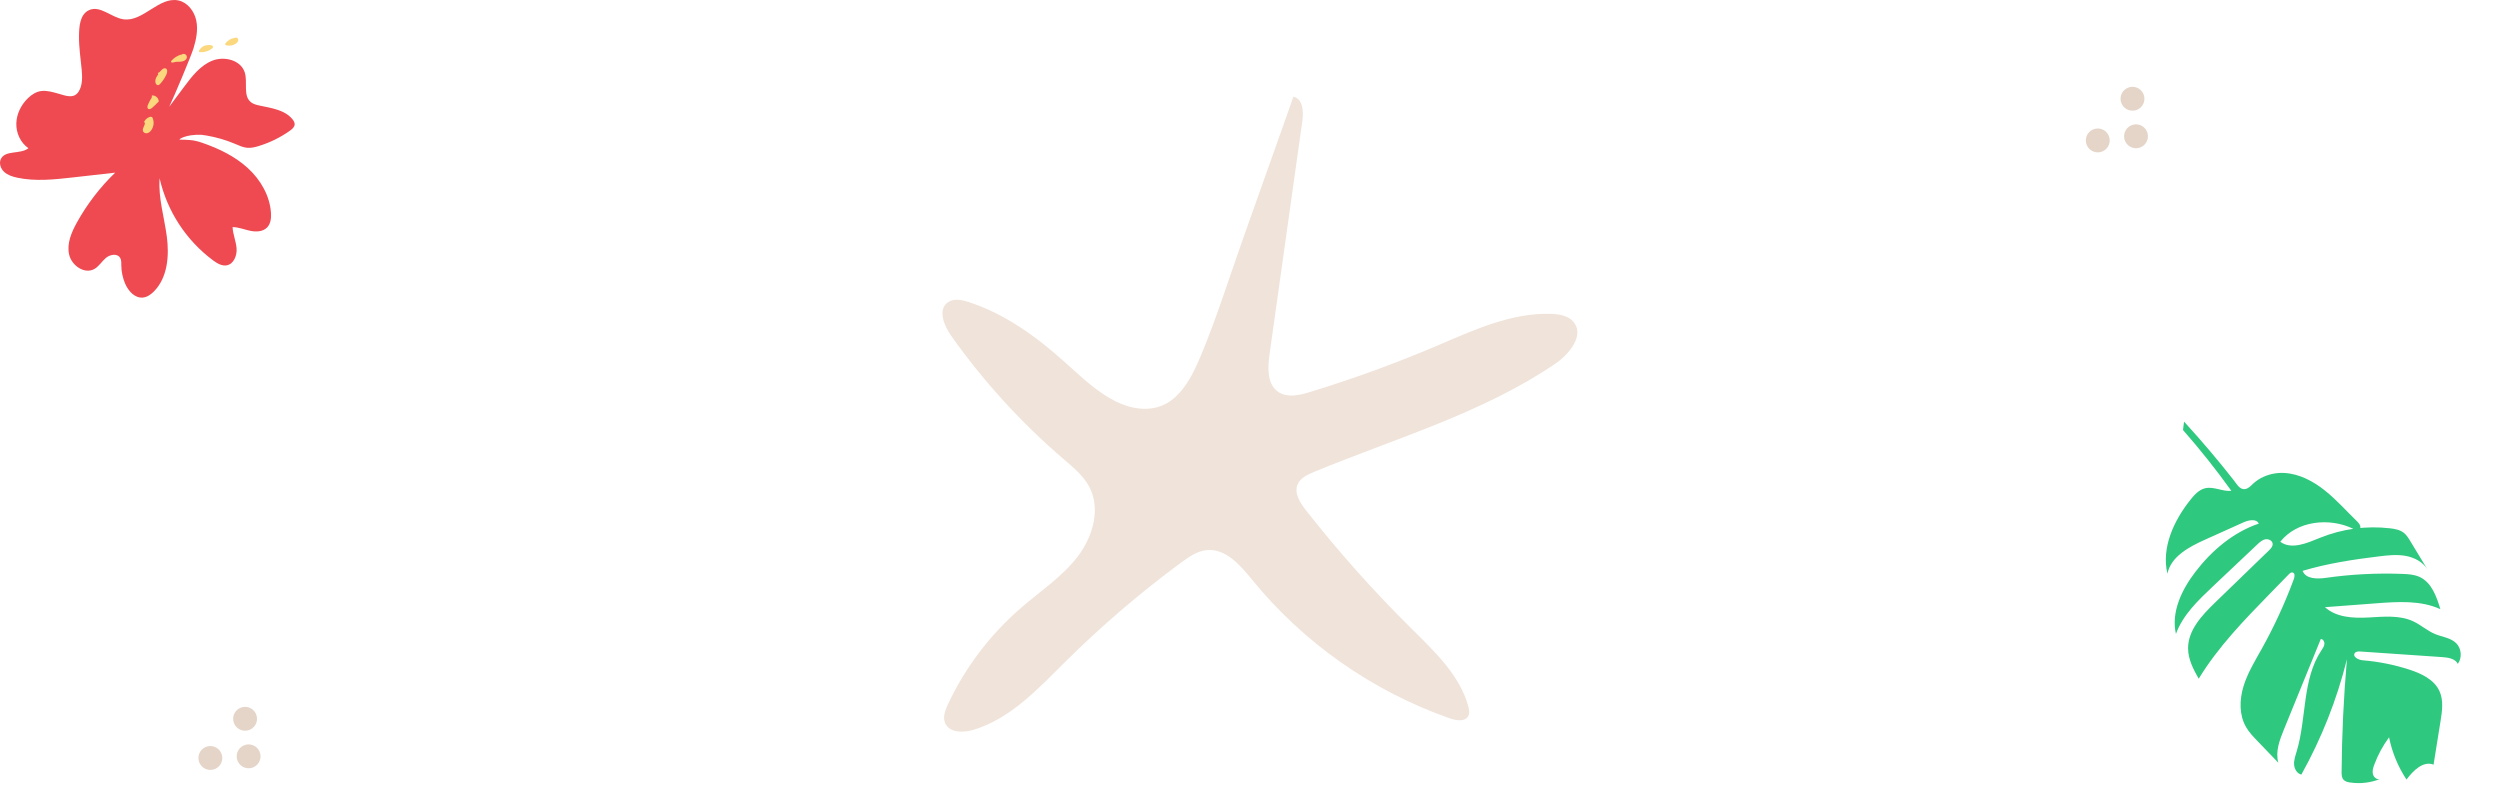
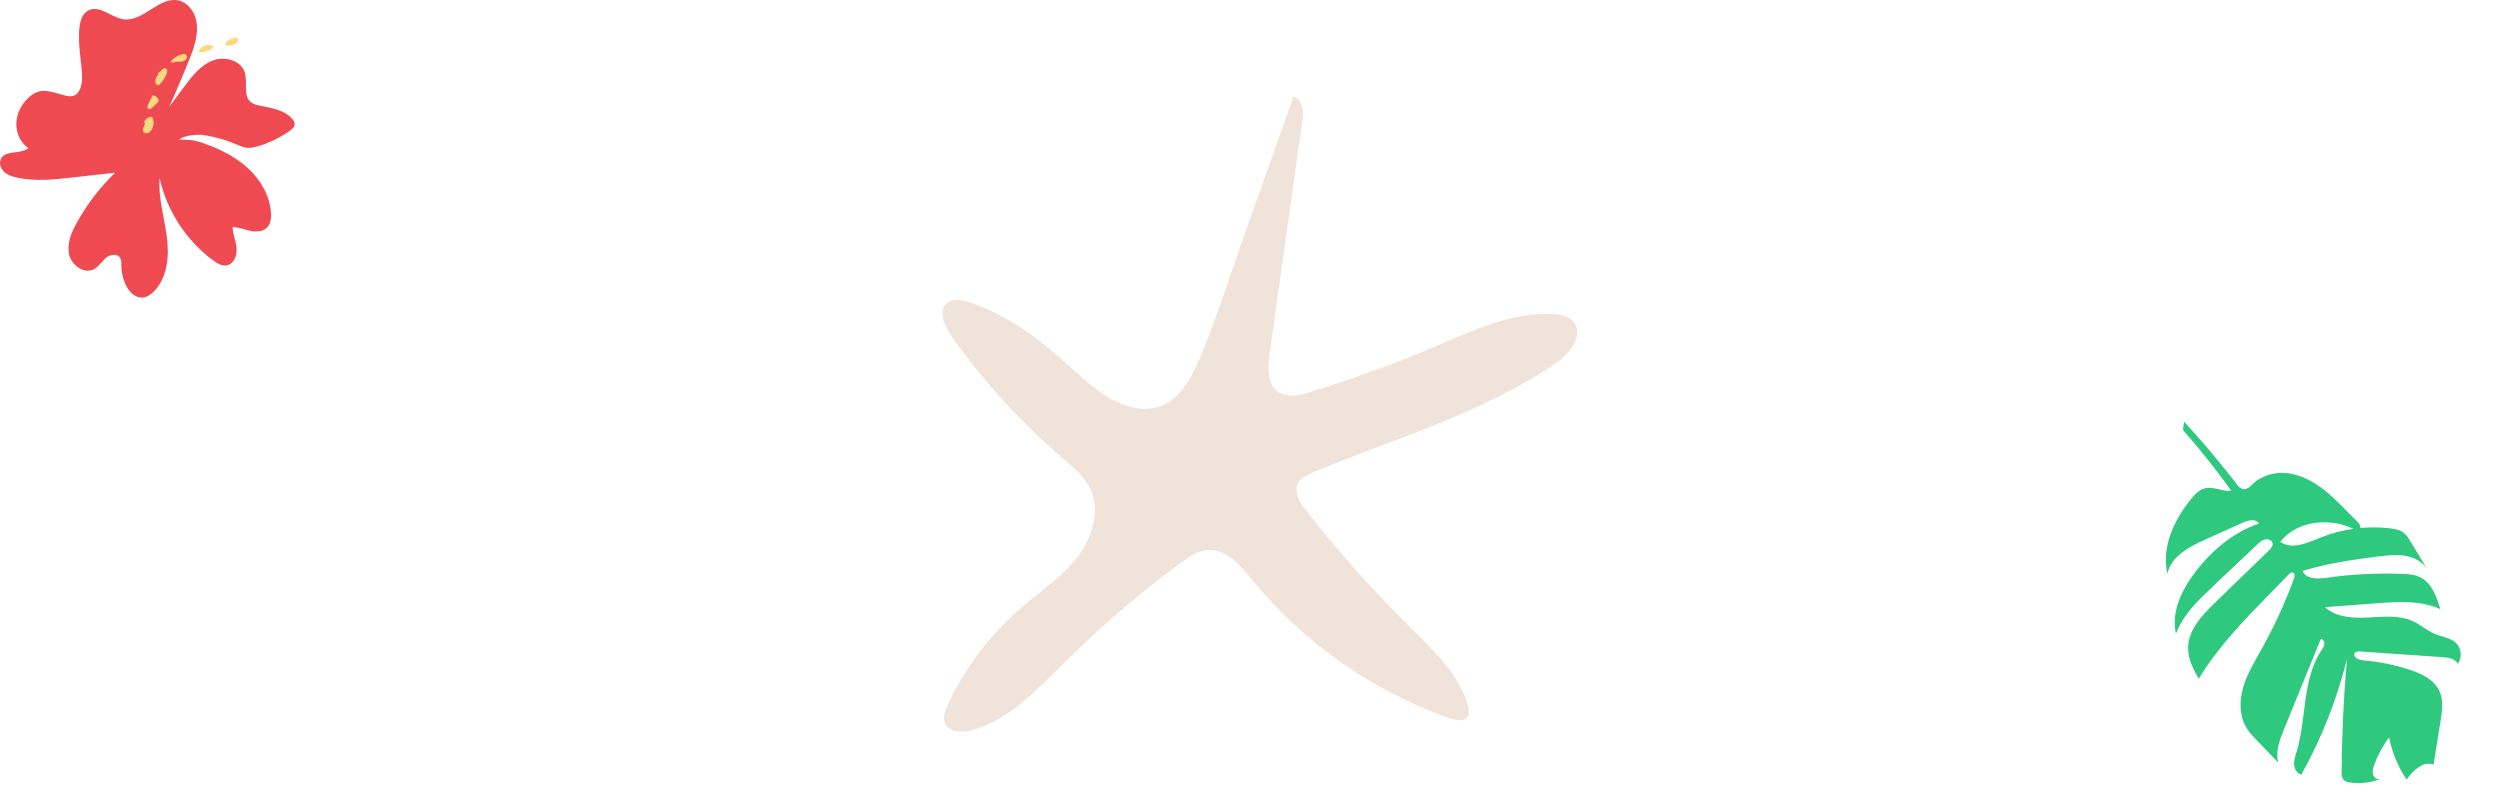
<svg xmlns="http://www.w3.org/2000/svg" width="1008" height="325" viewBox="0 0 1008 325" fill="none">
  <path d="M521.476 39c3.799.767 4.177 5.885 3.647 9.647l-13.263 94.322c-.763 5.437-1.001 12.109 3.667 15.143 3.641 2.364 8.482 1.227 12.653-.046a512.225 512.225 0 0 0 51.062-18.598c14.815-6.301 30.028-13.447 46.169-12.914 3.315.11 6.936.714 9.038 3.248 4.463 5.313-1.558 12.875-7.294 16.799-29.391 20.027-64.445 30.057-97.423 43.711-2.567 1.059-5.352 2.358-6.479 4.853-1.598 3.553.902 7.509 3.315 10.589a508.896 508.896 0 0 0 42.687 47.849c9.284 9.205 19.397 18.722 22.773 31.253.351 1.299.603 2.761-.067 3.936-1.326 2.274-4.754 1.767-7.294.89-31.328-11.016-58.92-30.333-79.704-55.801-4.847-5.963-10.829-12.933-18.568-12.069-3.72.416-6.923 2.65-9.947 4.852a421.61 421.61 0 0 0-47.123 40.36c-10.903 10.823-21.884 22.691-36.732 27.219-4.092 1.247-9.662 1.299-11.446-2.534-1.147-2.436-.086-5.281 1.054-7.724 6.989-14.924 17.104-28.241 29.689-39.086 7.7-6.626 16.36-12.343 22.547-20.378 6.188-8.036 9.45-19.235 4.808-28.161-2.394-4.547-6.518-7.918-10.451-11.29a273.82 273.82 0 0 1-45.386-49.831c-2.904-4.106-5.351-10.504-1.187-13.382 2.381-1.643 5.644-.961 8.409-.058 14.901 4.872 27.64 14.245 39.086 24.548 9.151 8.237 21.221 20.326 35.014 18.248 10.61-1.592 15.949-12.804 19.556-21.437 6.419-15.396 11.413-31.454 16.983-47.155l18.005-50.67L521.476 39z" fill="#F0E3D9" />
  <path d="M880.607 170l-.418 3.385a318.377 318.377 0 0 1 19.497 24.522c-3.555.369-7.111-1.876-10.585-1.036-2.435.588-4.263 2.567-5.825 4.523-6.771 8.444-11.865 19.386-9.371 29.919 1.435-6.948 8.694-10.806 15.158-13.714l15.528-6.99c2.092-.942 5.157-1.565 6.153.508-10.306 3.498-18.999 10.868-25.615 19.531-5.463 7.152-9.799 16.163-7.788 24.933 2.783-7.605 8.865-13.45 14.751-19.009l18.039-17.034c.947-.893 1.96-1.822 3.234-2.08 1.273-.258 2.837.474 2.969 1.767.11 1.053-.714 1.947-1.474 2.688l-21.65 20.96c-5.332 5.164-11.05 11.202-10.976 18.622.046 4.352 2.13 8.394 4.284 12.173 7.82-12.848 18.406-23.731 28.897-34.494l7.365-7.552c.445-.462 1.023-.953 1.638-.787.953.26.831 1.649.489 2.577a200.253 200.253 0 0 1-13.02 28.278c-2.748 4.907-5.716 9.759-7.339 15.142-1.623 5.384-1.743 11.496 1.077 16.354 1.199 2.076 2.888 3.831 4.554 5.564l8.435 8.768c-1.245-4.465.533-9.157 2.285-13.45l14.85-36.43c.945.035 1.546 1.12 1.446 2.057-.1.938-.678 1.741-1.2 2.524-7.809 11.746-5.915 27.291-9.987 40.799-.517 1.716-1.138 3.454-1.028 5.241.109 1.788 1.185 3.666 2.929 4.052a189.69 189.69 0 0 0 18.381-46.52 568.687 568.687 0 0 0-2.156 45.415c-.008 1.109.025 2.328.755 3.161.645.733 1.662.986 2.636 1.126 4.063.606 8.215.135 12.041-1.367-1.24.339-2.508-.764-2.811-2.014-.303-1.249.096-2.557.54-3.766a44.438 44.438 0 0 1 5.975-11.056 48.136 48.136 0 0 0 7.033 17.027c2.671-3.604 6.742-7.656 10.908-6.008l2.815-17.557c.649-4.039 1.263-8.336-.418-12.054-2.128-4.704-7.312-7.142-12.22-8.727a83.172 83.172 0 0 0-18.791-3.748c-1.744-.142-4.165-1.47-3.152-2.897.484-.681 1.471-.693 2.304-.635l32.965 2.255c2.384.165 5.183.583 6.289 2.712 1.774-2.439 1.489-6.156-.639-8.293-2.204-2.216-5.619-2.517-8.508-3.704-3.135-1.286-5.706-3.668-8.771-5.111-5.567-2.631-12.043-1.897-18.19-1.574-6.147.324-12.926-.022-17.477-4.161l20.795-1.568c8.688-.657 17.806-1.241 25.74 2.362-1.531-5.085-3.529-10.741-8.339-12.972-2.134-.99-4.546-1.144-6.895-1.236-10.333-.4-20.68.132-30.919 1.588-3.515.5-8.135.505-9.386-2.824 10.027-2.995 20.417-4.576 30.803-5.837 3.541-.434 7.155-.827 10.674-.206 3.518.62 6.988 2.406 8.851 5.45l-6.931-11.424c-.724-1.195-1.472-2.414-2.563-3.285-1.561-1.244-3.626-1.621-5.608-1.853a57.526 57.526 0 0 0-28.202 3.833c-5.225 2.12-11.489 4.937-16.036 1.603 6.678-8.484 19.772-9.919 29.479-5.218.781.386 1.786.769 2.447.205.928-.795.027-2.268-.851-3.117-4.349-4.205-8.362-8.784-13.092-12.555-4.73-3.771-10.357-6.747-16.395-7.064a17.984 17.984 0 0 0-9.432 2.095 16.76 16.76 0 0 0-3.841 2.937c-.924.916-2.19 1.796-3.554 1.407-1.565-.449-2.525-2.252-3.463-3.448a404.812 404.812 0 0 0-19.096-22.598l-.997-1.09z" fill="#2FC87F" />
  <path d="M104.499 42.526c-1.166-.252-2.362-.563-3.298-1.3-3.33-2.623-1.243-8.027-2.522-12.043-1.577-4.969-8.258-6.651-13.095-4.713-4.836 1.939-8.197 6.305-11.316 10.49l-6.033 8.08c2.18-4.639 8.865-20.52 9.801-23.604 1.103-3.636 1.876-7.502 1.088-11.211-.789-3.71-3.462-7.234-7.171-8.038C64.109-1.51 57.7 8.935 49.759 7.777c-4.875-.71-9.39-5.745-13.864-3.686-3.784 1.74-3.994 6.865-4.04 10.43-.063 4.662.687 9.134 1.099 13.745.252 2.808.338 6.324-1.317 8.771-2.004 2.96-5.287 1.504-8.06.735-2.207-.61-4.616-1.36-6.927-1.072-2.067.256-3.885 1.437-5.345 2.85-2.782 2.674-4.635 6.383-4.724 10.24-.09 3.858 1.697 7.77 4.879 9.965-3.201 2.576-9.261.641-11.095 4.32-.858 1.72-.112 3.912 1.294 5.221 1.406 1.31 3.325 1.907 5.205 2.33 7.412 1.594 15.108.75 22.64-.1l16.93-1.911a85.77 85.77 0 0 0-15.426 20.091c-2.195 3.963-4.126 8.48-3.147 12.901.98 4.421 6.161 8.057 10.131 5.878 1.904-1.045 3.034-3.073 4.69-4.479 1.654-1.406 4.568-1.942 5.725-.093.556.878.498 1.989.502 3.026a19.3 19.3 0 0 0 1.553 7.439c1.275 2.972 3.885 5.893 7.121 5.602 1.717-.156 3.224-1.22 4.444-2.44 5.567-5.594 6.266-14.408 5.225-22.232-1.041-7.824-3.473-15.558-2.902-23.433a57.061 57.061 0 0 0 21.595 33.133c1.605 1.166 3.497 2.331 5.462 1.978 2.86-.521 4.211-3.978 3.978-6.876-.233-2.898-1.492-5.653-1.608-8.547 2.428.023 4.735 1.01 7.117 1.5 2.381.49 5.159.388 6.837-1.387 1.418-1.492 1.655-3.745 1.526-5.8-.435-6.97-4.23-13.449-9.393-18.157s-11.6-7.804-18.2-10.1a21.59 21.59 0 0 0-3.022-.859c-1.049-.252-2.976-.42-6.153-.454-.777 0 2.486-2.257 8.795-1.943.637.078 1.27.167 1.9.272 3.993.666 7.894 1.8 11.622 3.38 1.597.676 3.198 1.445 4.922 1.585 1.508.124 3.011-.241 4.46-.68a43.815 43.815 0 0 0 12.742-6.25c.878-.626 1.814-1.426 1.872-2.506.039-.777-.388-1.48-.878-2.075-3.142-3.857-8.616-4.51-13.425-5.563z" fill="#EF4A52" />
  <path d="M58.418 49.705c-.09 1.166-1.231 2.273-.715 3.31a1.5 1.5 0 0 0 1.655.684 2.804 2.804 0 0 0 1.554-1.092 5.127 5.127 0 0 0 .696-4.879 1.135 1.135 0 0 0-.366-.548 1.08 1.08 0 0 0-.96 0c-.923.333-1.69 1-2.147 1.869m3.072-9.479a.458.458 0 0 0 .194-.575 16.88 16.88 0 0 0-1.748 3.248c-.225.551-.369 1.293.113 1.635.482.342 1.165-.046 1.612-.443.926-.806 1.81-1.66 2.646-2.56a2.611 2.611 0 0 0-2.805-2.396m2.638-8.174l.951-1.398c-1.196 1.22-2.494 2.758-2.113 4.42.117.513.509 1.053 1.033 1.014.338-.062.639-.249.843-.524a13.872 13.872 0 0 0 2.556-3.858c.362-.811.505-2.008-.306-2.361-.59-.257-1.251.167-1.69.637-.44.47-.859 1.04-1.488 1.165m9.487-7.423a8.092 8.092 0 0 0-3.943 2.443.672.672 0 0 0-.218.454c.031.47.742.389 1.189.226 1.01-.334 2.117-.12 3.166-.284 1.049-.163 2.187-.994 2-2.04a1.29 1.29 0 0 0-2.396-.388m10.05-4.184a4.809 4.809 0 0 0-2.627 2.009.473.473 0 0 0 .416.831 7.082 7.082 0 0 0 4.712-1.472.963.963 0 0 0 .408-.54c.09-.501-.54-.808-1.045-.859a5.384 5.384 0 0 0-2.502.346m11.04-2.735a4.37 4.37 0 0 0-2.357 1.554.523.523 0 0 0 .315.96 4.782 4.782 0 0 0 3.834-.777 2.1 2.1 0 0 0 .862-1.134 1.01 1.01 0 0 0-.575-1.193 1.553 1.553 0 0 0-.87.074l-2.677.753" fill="#FBD87E" />
-   <path d="M82.81 301.243a4.817 4.817 0 0 1 6.386 2.372 4.81 4.81 0 0 1-2.367 6.382 4.821 4.821 0 0 1-6.39-2.367 4.82 4.82 0 0 1 2.37-6.387zm14-15.804a4.815 4.815 0 0 1 6.385 2.371 4.817 4.817 0 0 1-2.367 6.387 4.82 4.82 0 0 1-6.386-2.372 4.814 4.814 0 0 1 2.367-6.386zm1.422 15.14a4.812 4.812 0 0 1 6.386 2.367 4.816 4.816 0 1 1-6.386-2.367zM843.81 52.243a4.816 4.816 0 0 1 6.386 2.372 4.811 4.811 0 0 1-2.367 6.382 4.821 4.821 0 0 1-6.391-2.367 4.82 4.82 0 0 1 2.372-6.387zm13.999-16.804a4.816 4.816 0 0 1 6.386 2.371 4.816 4.816 0 0 1-2.367 6.387 4.82 4.82 0 0 1-6.386-2.372 4.815 4.815 0 0 1 2.367-6.386zm1.423 15.14a4.814 4.814 0 0 1 6.386 2.367 4.815 4.815 0 1 1-6.386-2.367z" fill="#E5D5C8" />
</svg>
